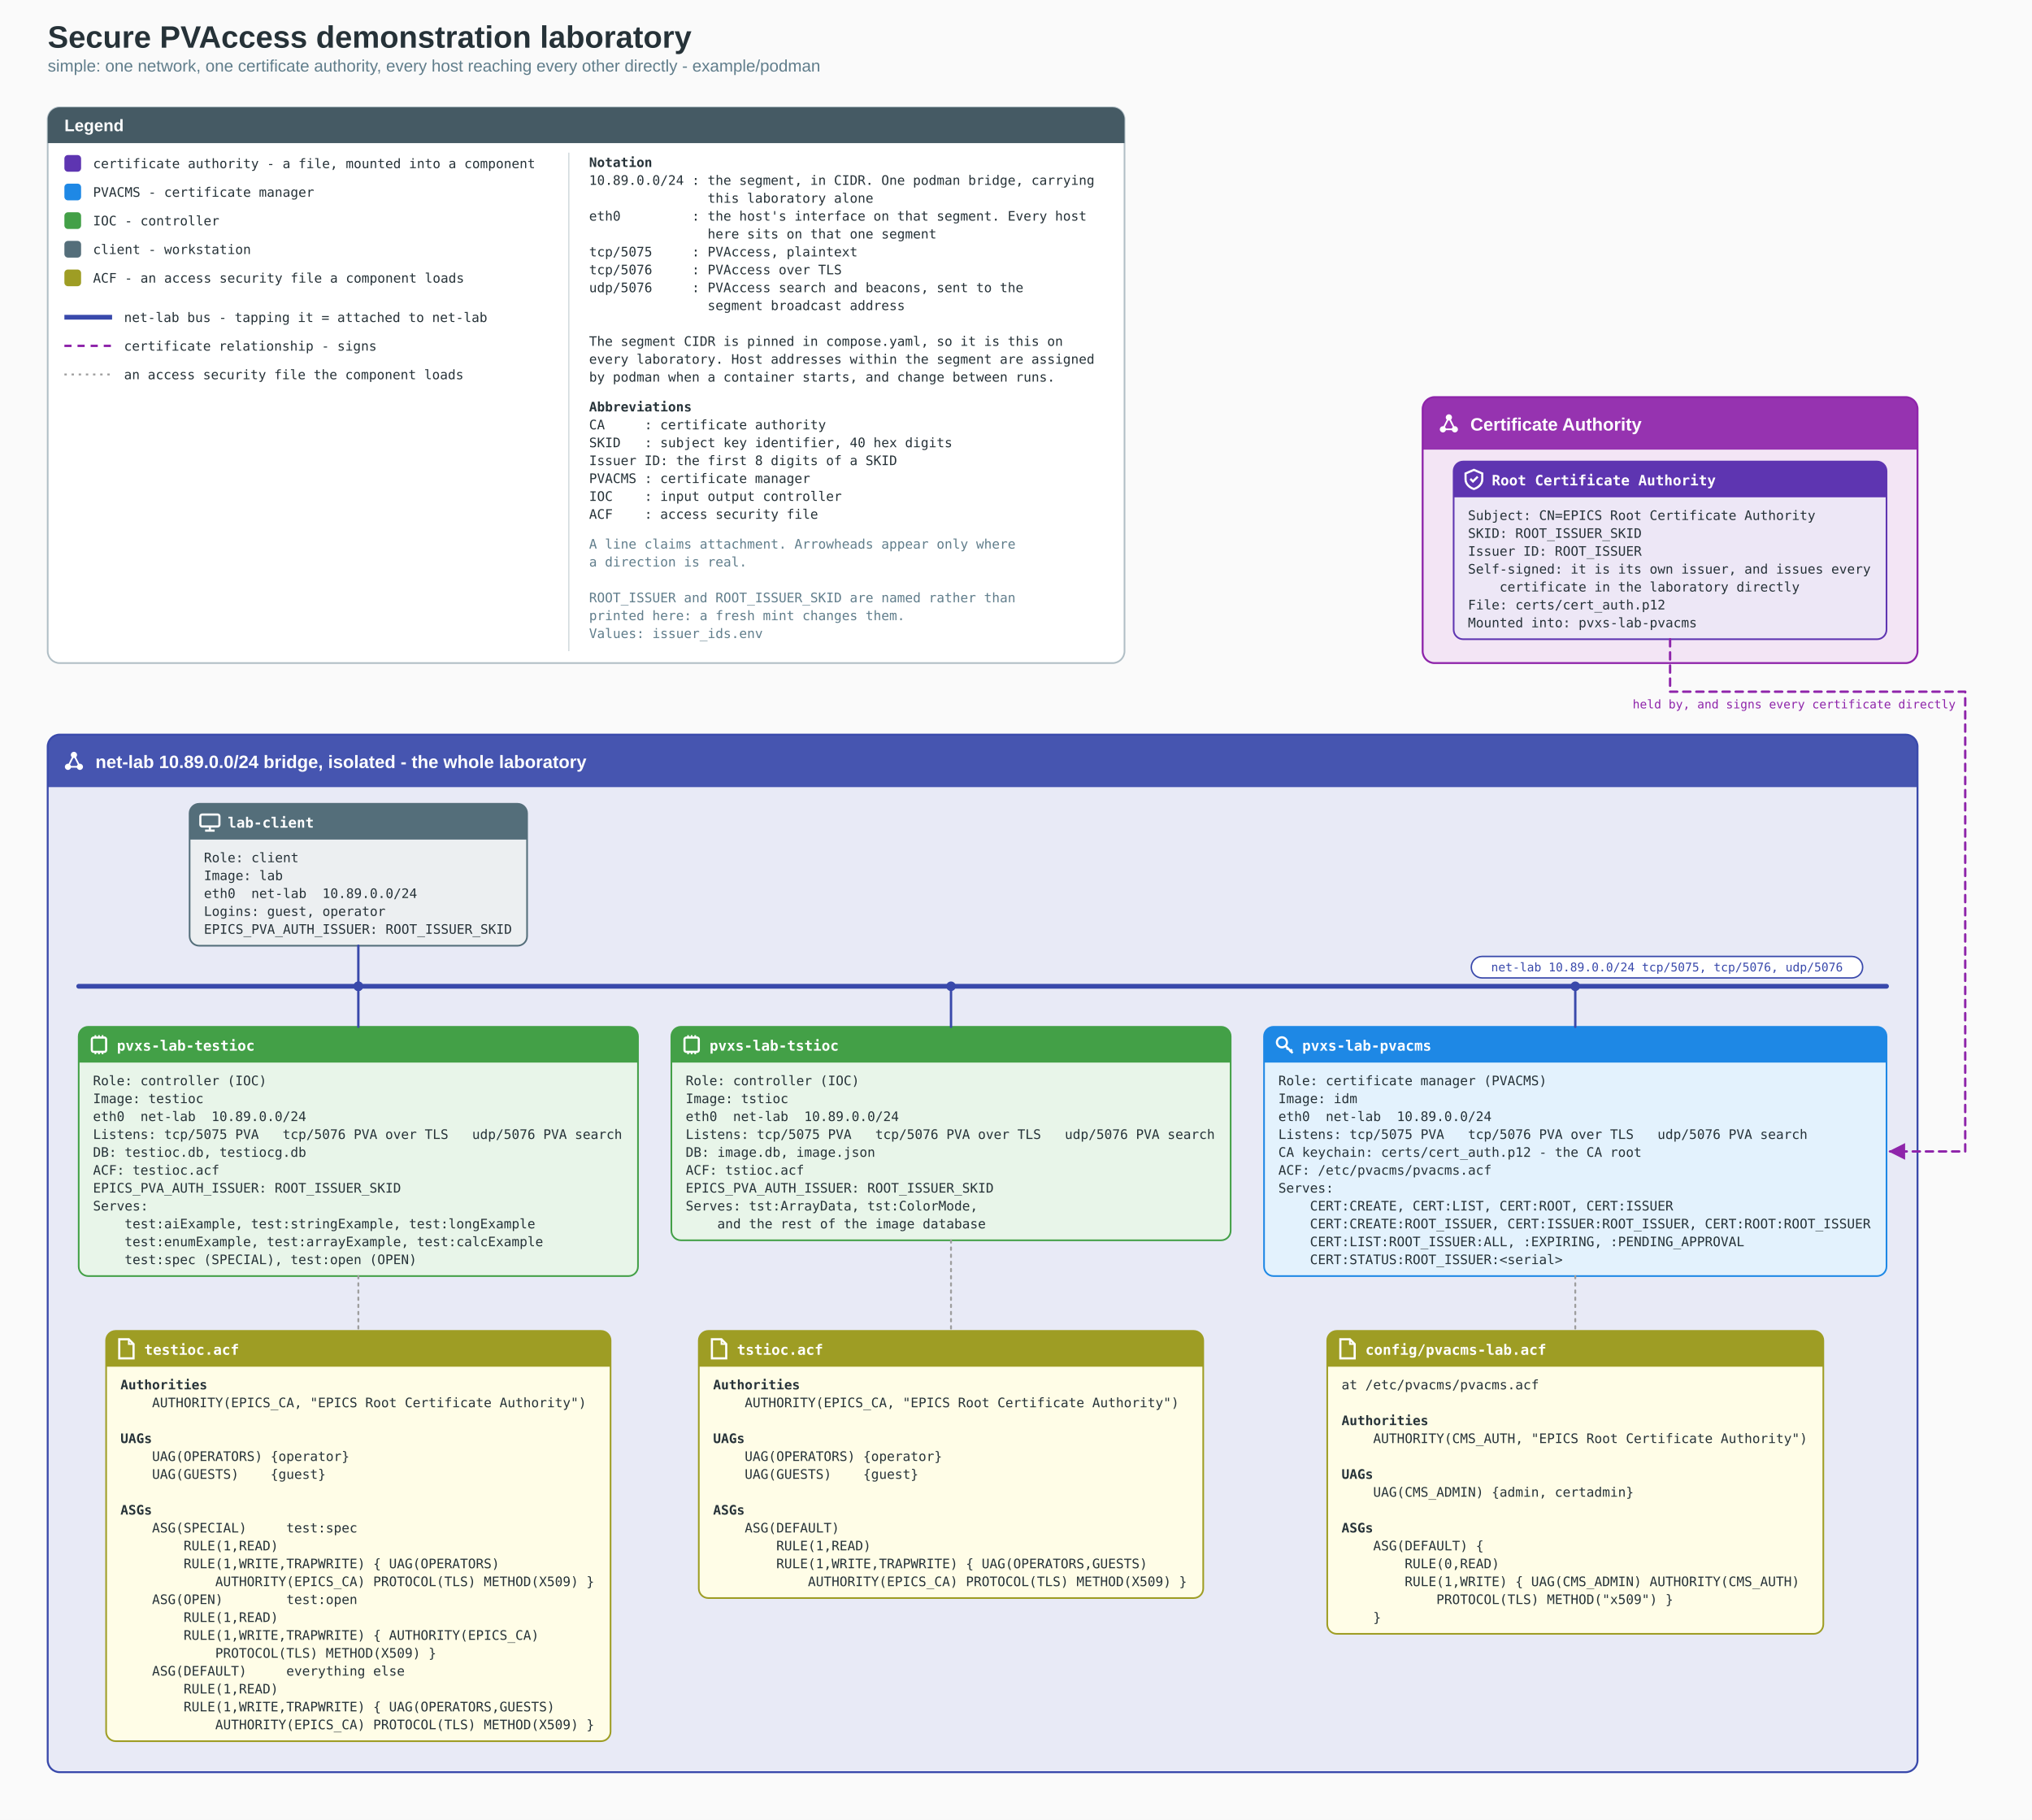
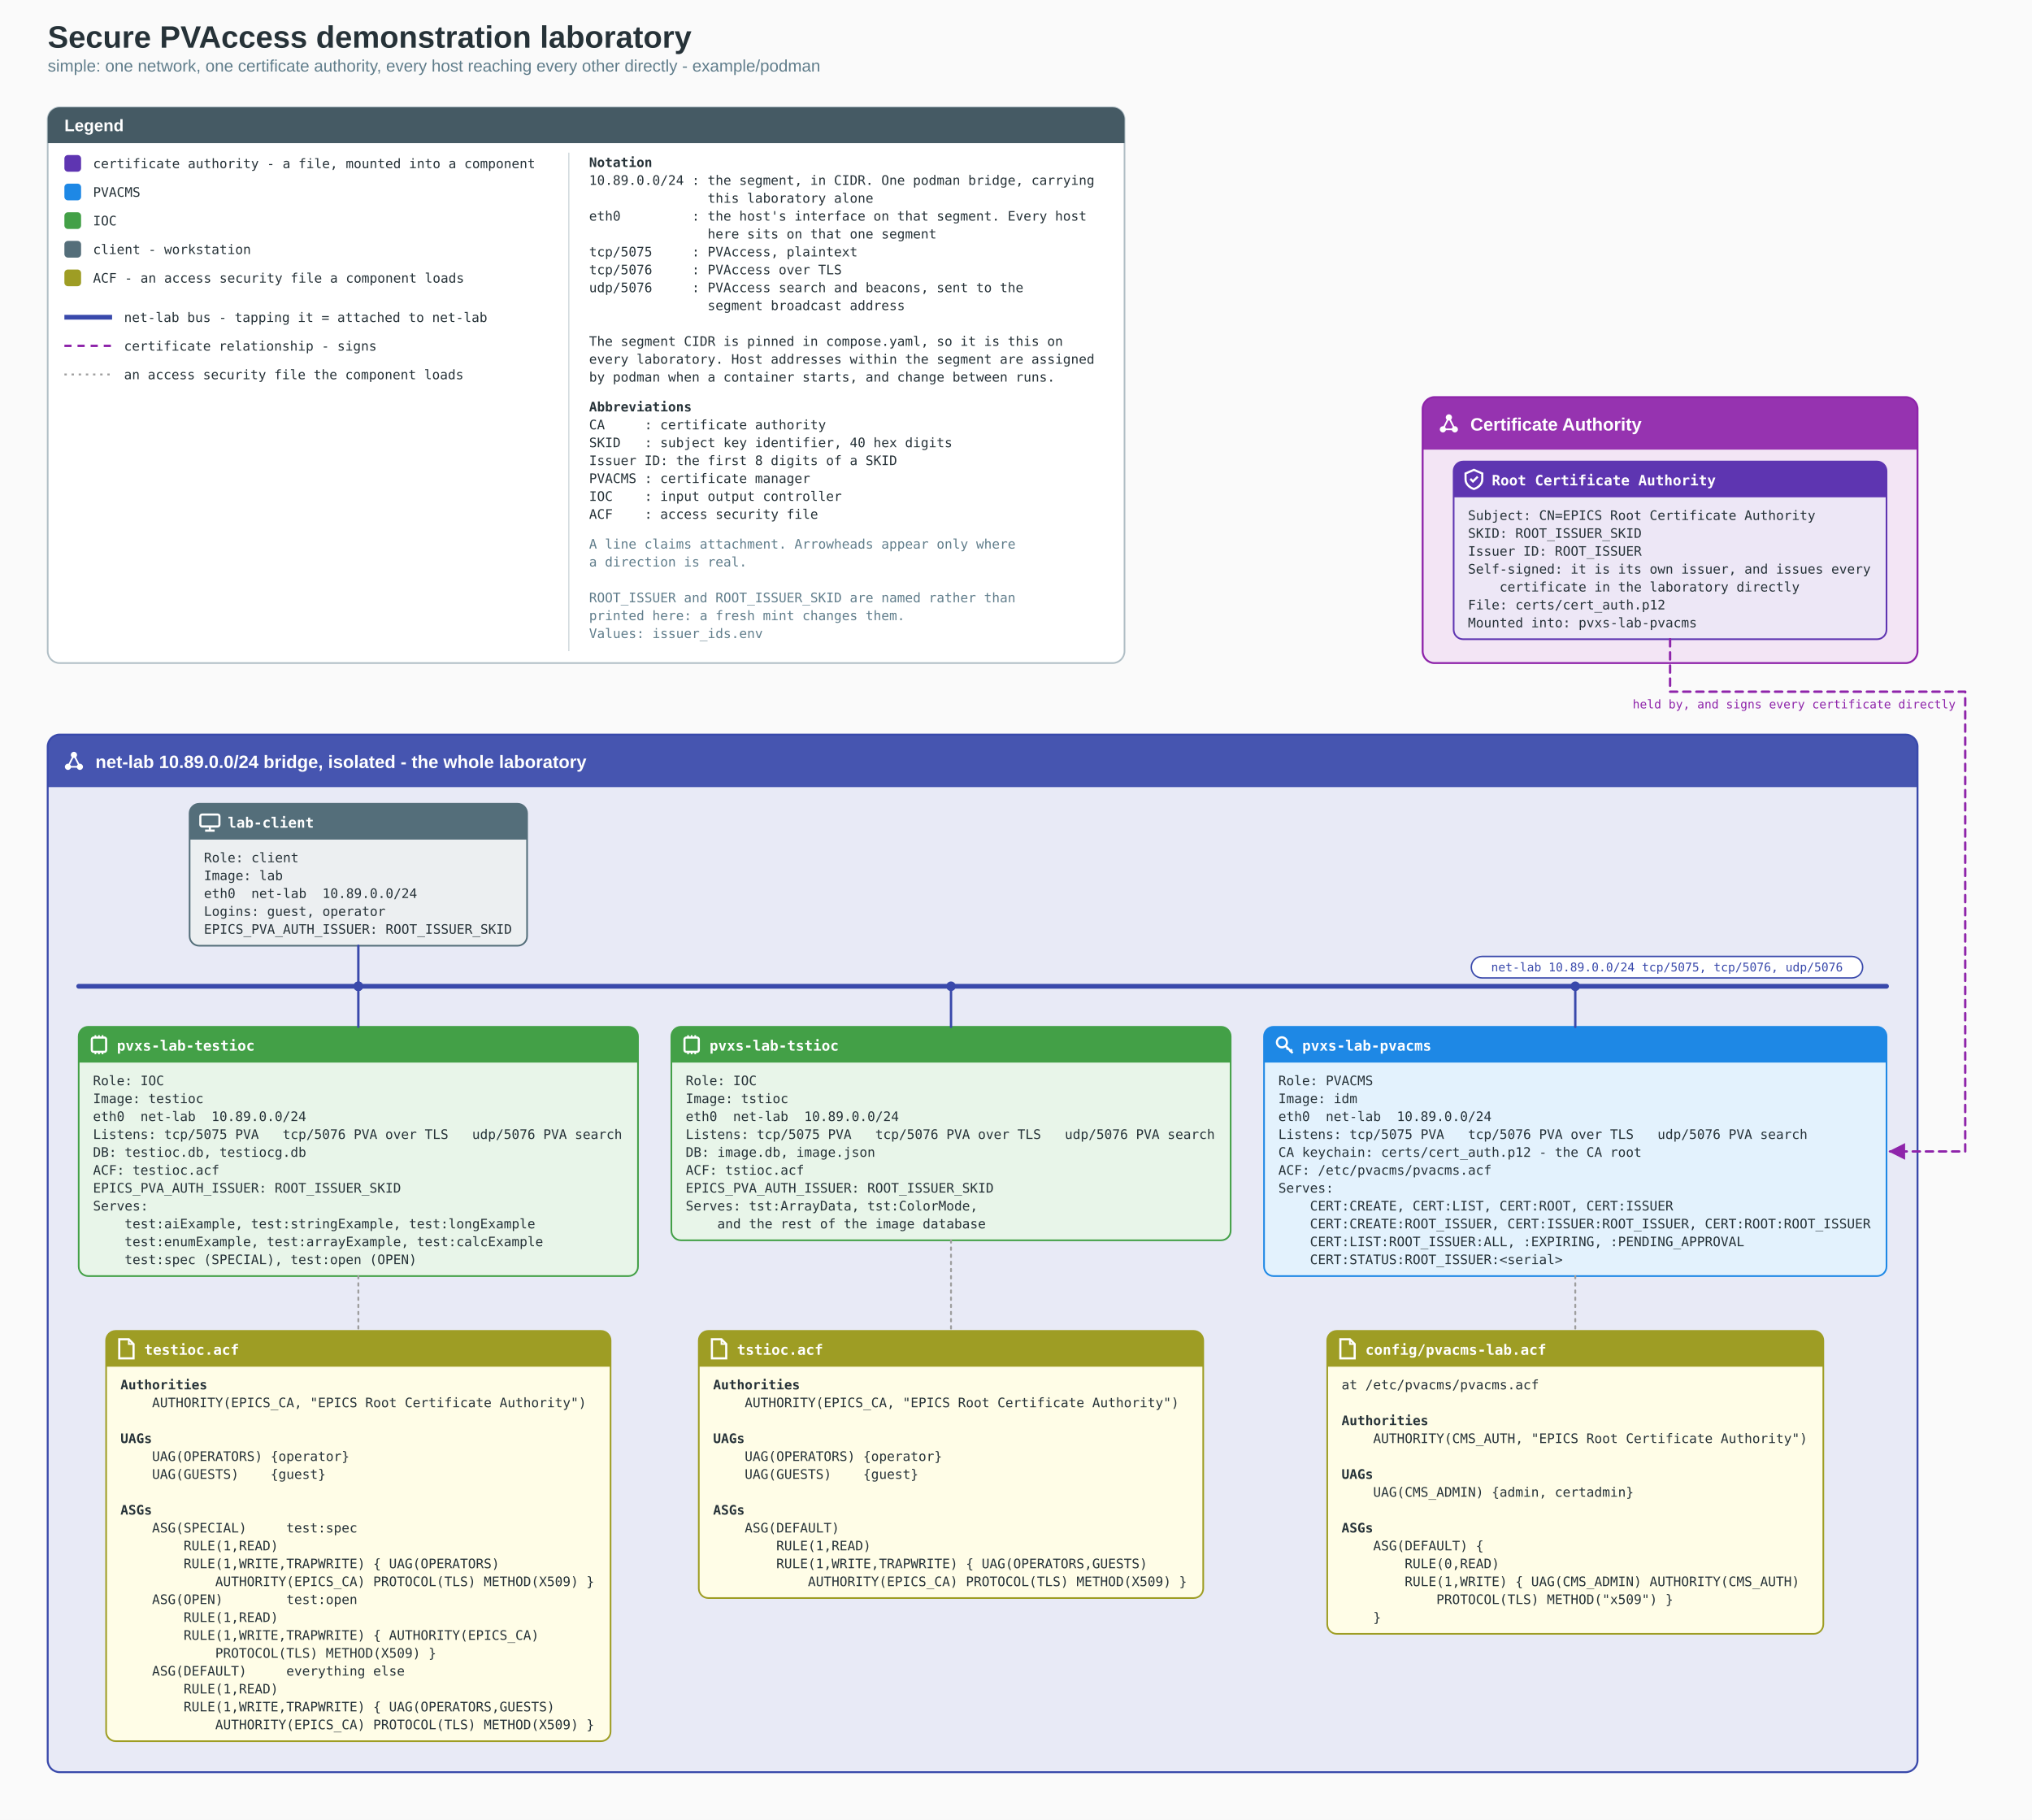
<svg xmlns="http://www.w3.org/2000/svg" viewBox="0 0 1704 1526" width="1704" height="1526" font-synthesis="none">
  <defs>
    <marker id="arr" viewBox="0 0 10 10" refX="9" refY="5" markerWidth="7" markerHeight="7" orient="auto-start-reverse">
      <path d="M 0 0 L 10 5 L 0 10 z" fill="#8E24AA" />
    </marker>
  </defs>
  <rect x="0" y="0" width="1704" height="1526" fill="#FAFAFA" />
  <text x="40" y="40" font-family="Helvetica Neue,Arial,sans-serif" font-size="26" font-weight="bold" fill="#263238">Secure PVAccess demonstration laboratory</text>
  <text x="40" y="60" font-family="Helvetica Neue,Arial,sans-serif" font-size="14" fill="#607D8B">simple: one network, one certificate authority, every host reaching every other directly - example/podman</text>
  <rect x="40" y="616" width="1568" height="870" rx="10" fill="#E8EAF6" stroke="#3949AB" stroke-width="1.6" />
  <path d="M 40 626 a10 10 0 0 1 10 -10 h1548 a10 10 0 0 1 10 10 v34 h-1568 z" fill="#3949AB" fill-opacity="0.92" />
  <circle cx="57" cy="643" r="2.6" fill="white" />
  <circle cx="67" cy="643" r="2.6" fill="white" />
  <circle cx="62" cy="633" r="2.6" fill="white" />
  <path d="M 62 633 L 57 643 M 62 633 L 67 643 M 57 643 H 67" stroke="white" stroke-width="1.4" />
  <text x="80" y="644" font-family="Helvetica Neue,Arial,sans-serif" font-size="15" font-weight="bold" fill="white">net-lab   10.89.0.0/24   bridge, isolated   -   the whole laboratory</text>
  <rect x="1193" y="333" width="415" height="223" rx="10" fill="#F3E5F5" stroke="#8E24AA" stroke-width="1.6" />
  <path d="M 1193 343 a10 10 0 0 1 10 -10 h395 a10 10 0 0 1 10 10 v34 h-415 z" fill="#8E24AA" fill-opacity="0.92" />
  <circle cx="1210" cy="360" r="2.6" fill="white" />
  <circle cx="1220" cy="360" r="2.6" fill="white" />
  <circle cx="1215" cy="350" r="2.6" fill="white" />
  <path d="M 1215 350 L 1210 360 M 1215 350 L 1220 360 M 1210 360 H 1220" stroke="white" stroke-width="1.4" />
  <text x="1233" y="361" font-family="Helvetica Neue,Arial,sans-serif" font-size="15" font-weight="bold" fill="white">Certificate Authority</text>
  <path d="M 66 827 L 1582 827" fill="none" stroke="#3949AB" stroke-width="4" stroke-linejoin="round" stroke-linecap="round" />
  <g>
    <rect x="1233.8" y="802" width="328.2" height="18" rx="9" fill="white" stroke="#3949AB" stroke-width="1.2" />
    <text x="1397.9" y="814.5" text-anchor="middle" font-family="Menlo,Consolas,monospace" font-size="10" fill="#3949AB">net-lab  10.89.0.0/24  tcp/5075, tcp/5076, udp/5076</text>
  </g>
  <g>
    <rect x="159.0" y="674" width="283" height="119" rx="8" fill="#ECEFF1" stroke="#546E7A" stroke-width="1.4" />
    <path d="M 159.0 682 a8 8 0 0 1 8 -8 h267 a8 8 0 0 1 8 8 v22 h-283 z" fill="#546E7A" />
    <rect x="168.0" y="683" width="16" height="10" rx="1.5" fill="none" stroke="white" stroke-width="1.8" />
    <line x1="176.0" y1="693" x2="176.0" y2="696" stroke="white" stroke-width="1.8" />
    <line x1="172.0" y1="696.5" x2="180.0" y2="696.5" stroke="white" stroke-width="1.8" />
    <text x="191.0" y="694" font-family="Menlo,Consolas,monospace" font-size="12" font-weight="bold" fill="white" xml:space="preserve">lab-client</text>
    <text x="171.0" y="723" font-family="Menlo,Consolas,monospace" font-size="11" fill="#263238" xml:space="preserve">Role: client</text>
    <text x="171.0" y="738" font-family="Menlo,Consolas,monospace" font-size="11" fill="#263238" xml:space="preserve">Image: lab</text>
    <text x="171.0" y="753" font-family="Menlo,Consolas,monospace" font-size="11" fill="#263238" xml:space="preserve">eth0  net-lab  10.89.0.0/24</text>
    <text x="171.0" y="768" font-family="Menlo,Consolas,monospace" font-size="11" fill="#263238" xml:space="preserve">Logins: guest, operator</text>
    <text x="171.0" y="783" font-family="Menlo,Consolas,monospace" font-size="11" fill="#263238" xml:space="preserve">EPICS_PVA_AUTH_ISSUER: ROOT_ISSUER_SKID</text>
  </g>
  <g>
    <rect x="66.0" y="861" width="469" height="209" rx="8" fill="#E8F5E9" stroke="#43A047" stroke-width="1.4" />
    <path d="M 66.0 869 a8 8 0 0 1 8 -8 h453 a8 8 0 0 1 8 8 v22 h-469 z" fill="#43A047" />
    <rect x="77.0" y="870" width="12" height="12" rx="1.5" fill="none" stroke="white" stroke-width="1.8" />
    <line x1="80.0" y1="868" x2="80.0" y2="870" stroke="white" stroke-width="1.4" />
    <line x1="80.0" y1="882" x2="80.0" y2="884" stroke="white" stroke-width="1.4" />
    <line x1="83.0" y1="868" x2="83.0" y2="870" stroke="white" stroke-width="1.4" />
    <line x1="83.0" y1="882" x2="83.0" y2="884" stroke="white" stroke-width="1.4" />
    <line x1="86.0" y1="868" x2="86.0" y2="870" stroke="white" stroke-width="1.4" />
    <line x1="86.0" y1="882" x2="86.0" y2="884" stroke="white" stroke-width="1.4" />
    <text x="98.0" y="881" font-family="Menlo,Consolas,monospace" font-size="12" font-weight="bold" fill="white" xml:space="preserve">pvxs-lab-testioc</text>
-     <text x="78.0" y="910" font-family="Menlo,Consolas,monospace" font-size="11" fill="#263238" xml:space="preserve">Role: controller (IOC)</text>
+     <text x="78.0" y="910" font-family="Menlo,Consolas,monospace" font-size="11" fill="#263238" xml:space="preserve">Role: IOC</text>
    <text x="78.0" y="925" font-family="Menlo,Consolas,monospace" font-size="11" fill="#263238" xml:space="preserve">Image: testioc</text>
    <text x="78.0" y="940" font-family="Menlo,Consolas,monospace" font-size="11" fill="#263238" xml:space="preserve">eth0  net-lab  10.89.0.0/24</text>
    <text x="78.0" y="955" font-family="Menlo,Consolas,monospace" font-size="11" fill="#263238" xml:space="preserve">Listens: tcp/5075 PVA   tcp/5076 PVA over TLS   udp/5076 PVA search</text>
    <text x="78.0" y="970" font-family="Menlo,Consolas,monospace" font-size="11" fill="#263238" xml:space="preserve">DB: testioc.db, testiocg.db</text>
    <text x="78.0" y="985" font-family="Menlo,Consolas,monospace" font-size="11" fill="#263238" xml:space="preserve">ACF: testioc.acf</text>
    <text x="78.0" y="1000" font-family="Menlo,Consolas,monospace" font-size="11" fill="#263238" xml:space="preserve">EPICS_PVA_AUTH_ISSUER: ROOT_ISSUER_SKID</text>
    <text x="78.0" y="1015" font-family="Menlo,Consolas,monospace" font-size="11" fill="#263238" xml:space="preserve">Serves:</text>
    <text x="78.0" y="1030" font-family="Menlo,Consolas,monospace" font-size="11" fill="#263238" xml:space="preserve">    test:aiExample, test:stringExample, test:longExample</text>
    <text x="78.0" y="1045" font-family="Menlo,Consolas,monospace" font-size="11" fill="#263238" xml:space="preserve">    test:enumExample, test:arrayExample, test:calcExample</text>
    <text x="78.0" y="1060" font-family="Menlo,Consolas,monospace" font-size="11" fill="#263238" xml:space="preserve">    test:spec (SPECIAL), test:open (OPEN)</text>
  </g>
  <g>
    <rect x="563.0" y="861" width="469" height="179" rx="8" fill="#E8F5E9" stroke="#43A047" stroke-width="1.4" />
    <path d="M 563.0 869 a8 8 0 0 1 8 -8 h453 a8 8 0 0 1 8 8 v22 h-469 z" fill="#43A047" />
    <rect x="574.0" y="870" width="12" height="12" rx="1.5" fill="none" stroke="white" stroke-width="1.8" />
    <line x1="577.0" y1="868" x2="577.0" y2="870" stroke="white" stroke-width="1.4" />
    <line x1="577.0" y1="882" x2="577.0" y2="884" stroke="white" stroke-width="1.4" />
    <line x1="580.0" y1="868" x2="580.0" y2="870" stroke="white" stroke-width="1.4" />
    <line x1="580.0" y1="882" x2="580.0" y2="884" stroke="white" stroke-width="1.4" />
    <line x1="583.0" y1="868" x2="583.0" y2="870" stroke="white" stroke-width="1.4" />
    <line x1="583.0" y1="882" x2="583.0" y2="884" stroke="white" stroke-width="1.4" />
    <text x="595.0" y="881" font-family="Menlo,Consolas,monospace" font-size="12" font-weight="bold" fill="white" xml:space="preserve">pvxs-lab-tstioc</text>
-     <text x="575.0" y="910" font-family="Menlo,Consolas,monospace" font-size="11" fill="#263238" xml:space="preserve">Role: controller (IOC)</text>
+     <text x="575.0" y="910" font-family="Menlo,Consolas,monospace" font-size="11" fill="#263238" xml:space="preserve">Role: IOC</text>
    <text x="575.0" y="925" font-family="Menlo,Consolas,monospace" font-size="11" fill="#263238" xml:space="preserve">Image: tstioc</text>
    <text x="575.0" y="940" font-family="Menlo,Consolas,monospace" font-size="11" fill="#263238" xml:space="preserve">eth0  net-lab  10.89.0.0/24</text>
    <text x="575.0" y="955" font-family="Menlo,Consolas,monospace" font-size="11" fill="#263238" xml:space="preserve">Listens: tcp/5075 PVA   tcp/5076 PVA over TLS   udp/5076 PVA search</text>
    <text x="575.0" y="970" font-family="Menlo,Consolas,monospace" font-size="11" fill="#263238" xml:space="preserve">DB: image.db, image.json</text>
    <text x="575.0" y="985" font-family="Menlo,Consolas,monospace" font-size="11" fill="#263238" xml:space="preserve">ACF: tstioc.acf</text>
    <text x="575.0" y="1000" font-family="Menlo,Consolas,monospace" font-size="11" fill="#263238" xml:space="preserve">EPICS_PVA_AUTH_ISSUER: ROOT_ISSUER_SKID</text>
    <text x="575.0" y="1015" font-family="Menlo,Consolas,monospace" font-size="11" fill="#263238" xml:space="preserve">Serves: tst:ArrayData, tst:ColorMode,</text>
    <text x="575.0" y="1030" font-family="Menlo,Consolas,monospace" font-size="11" fill="#263238" xml:space="preserve">    and the rest of the image database</text>
  </g>
  <g>
    <rect x="1060.0" y="861" width="522" height="209" rx="8" fill="#E3F2FD" stroke="#1E88E5" stroke-width="1.4" />
    <path d="M 1060.0 869 a8 8 0 0 1 8 -8 h506 a8 8 0 0 1 8 8 v22 h-522 z" fill="#1E88E5" />
    <circle cx="1075.0" cy="874" r="4.2" fill="none" stroke="white" stroke-width="1.8" />
    <path d="M 1078.0 877 l6 6 m-2.5 -1 l2 -2 m-4.5 0 l1.6 -1.6" stroke="white" stroke-width="1.8" fill="none" />
    <text x="1092.0" y="881" font-family="Menlo,Consolas,monospace" font-size="12" font-weight="bold" fill="white" xml:space="preserve">pvxs-lab-pvacms</text>
-     <text x="1072.0" y="910" font-family="Menlo,Consolas,monospace" font-size="11" fill="#263238" xml:space="preserve">Role: certificate manager (PVACMS)</text>
+     <text x="1072.0" y="910" font-family="Menlo,Consolas,monospace" font-size="11" fill="#263238" xml:space="preserve">Role: PVACMS</text>
    <text x="1072.0" y="925" font-family="Menlo,Consolas,monospace" font-size="11" fill="#263238" xml:space="preserve">Image: idm</text>
    <text x="1072.0" y="940" font-family="Menlo,Consolas,monospace" font-size="11" fill="#263238" xml:space="preserve">eth0  net-lab  10.89.0.0/24</text>
    <text x="1072.0" y="955" font-family="Menlo,Consolas,monospace" font-size="11" fill="#263238" xml:space="preserve">Listens: tcp/5075 PVA   tcp/5076 PVA over TLS   udp/5076 PVA search</text>
    <text x="1072.0" y="970" font-family="Menlo,Consolas,monospace" font-size="11" fill="#263238" xml:space="preserve">CA keychain: certs/cert_auth.p12 - the CA root</text>
    <text x="1072.0" y="985" font-family="Menlo,Consolas,monospace" font-size="11" fill="#263238" xml:space="preserve">ACF: /etc/pvacms/pvacms.acf</text>
    <text x="1072.0" y="1000" font-family="Menlo,Consolas,monospace" font-size="11" fill="#263238" xml:space="preserve">Serves:</text>
    <text x="1072.0" y="1015" font-family="Menlo,Consolas,monospace" font-size="11" fill="#263238" xml:space="preserve">    CERT:CREATE, CERT:LIST, CERT:ROOT, CERT:ISSUER</text>
    <text x="1072.0" y="1030" font-family="Menlo,Consolas,monospace" font-size="11" fill="#263238" xml:space="preserve">    CERT:CREATE:ROOT_ISSUER, CERT:ISSUER:ROOT_ISSUER, CERT:ROOT:ROOT_ISSUER</text>
    <text x="1072.0" y="1045" font-family="Menlo,Consolas,monospace" font-size="11" fill="#263238" xml:space="preserve">    CERT:LIST:ROOT_ISSUER:ALL, :EXPIRING, :PENDING_APPROVAL</text>
    <text x="1072.0" y="1060" font-family="Menlo,Consolas,monospace" font-size="11" fill="#263238" xml:space="preserve">    CERT:STATUS:ROOT_ISSUER:&lt;serial&gt;</text>
  </g>
  <g>
    <rect x="89.0" y="1116" width="423" height="344" rx="8" fill="#FFFDE7" stroke="#9E9D24" stroke-width="1.4" />
    <path d="M 89.0 1124 a8 8 0 0 1 8 -8 h407 a8 8 0 0 1 8 8 v22 h-423 z" fill="#9E9D24" />
    <path d="M 100.0 1123 h8 l4 4 v12 h-12 z" fill="none" stroke="white" stroke-width="1.8" />
    <path d="M 108.0 1123 v4 h4" fill="none" stroke="white" stroke-width="1.4" />
    <text x="121.0" y="1136" font-family="Menlo,Consolas,monospace" font-size="12" font-weight="bold" fill="white" xml:space="preserve">testioc.acf</text>
    <text x="101.0" y="1165" font-family="Menlo,Consolas,monospace" font-size="11" font-weight="bold" fill="#263238" xml:space="preserve">Authorities</text>
    <text x="101.0" y="1180" font-family="Menlo,Consolas,monospace" font-size="11" fill="#263238" xml:space="preserve">    AUTHORITY(EPICS_CA, "EPICS Root Certificate Authority")</text>
    <text x="101.0" y="1195" font-family="Menlo,Consolas,monospace" font-size="11" fill="#263238" xml:space="preserve" />
    <text x="101.0" y="1210" font-family="Menlo,Consolas,monospace" font-size="11" font-weight="bold" fill="#263238" xml:space="preserve">UAGs</text>
    <text x="101.0" y="1225" font-family="Menlo,Consolas,monospace" font-size="11" fill="#263238" xml:space="preserve">    UAG(OPERATORS) {operator}</text>
    <text x="101.0" y="1240" font-family="Menlo,Consolas,monospace" font-size="11" fill="#263238" xml:space="preserve">    UAG(GUESTS)    {guest}</text>
    <text x="101.0" y="1255" font-family="Menlo,Consolas,monospace" font-size="11" fill="#263238" xml:space="preserve" />
    <text x="101.0" y="1270" font-family="Menlo,Consolas,monospace" font-size="11" font-weight="bold" fill="#263238" xml:space="preserve">ASGs</text>
    <text x="101.0" y="1285" font-family="Menlo,Consolas,monospace" font-size="11" fill="#263238" xml:space="preserve">    ASG(SPECIAL)     test:spec</text>
    <text x="101.0" y="1300" font-family="Menlo,Consolas,monospace" font-size="11" fill="#263238" xml:space="preserve">        RULE(1,READ)</text>
    <text x="101.0" y="1315" font-family="Menlo,Consolas,monospace" font-size="11" fill="#263238" xml:space="preserve">        RULE(1,WRITE,TRAPWRITE) { UAG(OPERATORS)</text>
    <text x="101.0" y="1330" font-family="Menlo,Consolas,monospace" font-size="11" fill="#263238" xml:space="preserve">            AUTHORITY(EPICS_CA) PROTOCOL(TLS) METHOD(X509) }</text>
    <text x="101.0" y="1345" font-family="Menlo,Consolas,monospace" font-size="11" fill="#263238" xml:space="preserve">    ASG(OPEN)        test:open</text>
    <text x="101.0" y="1360" font-family="Menlo,Consolas,monospace" font-size="11" fill="#263238" xml:space="preserve">        RULE(1,READ)</text>
    <text x="101.0" y="1375" font-family="Menlo,Consolas,monospace" font-size="11" fill="#263238" xml:space="preserve">        RULE(1,WRITE,TRAPWRITE) { AUTHORITY(EPICS_CA)</text>
    <text x="101.0" y="1390" font-family="Menlo,Consolas,monospace" font-size="11" fill="#263238" xml:space="preserve">            PROTOCOL(TLS) METHOD(X509) }</text>
    <text x="101.0" y="1405" font-family="Menlo,Consolas,monospace" font-size="11" fill="#263238" xml:space="preserve">    ASG(DEFAULT)     everything else</text>
    <text x="101.0" y="1420" font-family="Menlo,Consolas,monospace" font-size="11" fill="#263238" xml:space="preserve">        RULE(1,READ)</text>
    <text x="101.0" y="1435" font-family="Menlo,Consolas,monospace" font-size="11" fill="#263238" xml:space="preserve">        RULE(1,WRITE,TRAPWRITE) { UAG(OPERATORS,GUESTS)</text>
    <text x="101.0" y="1450" font-family="Menlo,Consolas,monospace" font-size="11" fill="#263238" xml:space="preserve">            AUTHORITY(EPICS_CA) PROTOCOL(TLS) METHOD(X509) }</text>
  </g>
  <g>
    <rect x="586.0" y="1116" width="423" height="224" rx="8" fill="#FFFDE7" stroke="#9E9D24" stroke-width="1.4" />
    <path d="M 586.0 1124 a8 8 0 0 1 8 -8 h407 a8 8 0 0 1 8 8 v22 h-423 z" fill="#9E9D24" />
    <path d="M 597.0 1123 h8 l4 4 v12 h-12 z" fill="none" stroke="white" stroke-width="1.8" />
    <path d="M 605.0 1123 v4 h4" fill="none" stroke="white" stroke-width="1.4" />
    <text x="618.0" y="1136" font-family="Menlo,Consolas,monospace" font-size="12" font-weight="bold" fill="white" xml:space="preserve">tstioc.acf</text>
    <text x="598.0" y="1165" font-family="Menlo,Consolas,monospace" font-size="11" font-weight="bold" fill="#263238" xml:space="preserve">Authorities</text>
    <text x="598.0" y="1180" font-family="Menlo,Consolas,monospace" font-size="11" fill="#263238" xml:space="preserve">    AUTHORITY(EPICS_CA, "EPICS Root Certificate Authority")</text>
    <text x="598.0" y="1195" font-family="Menlo,Consolas,monospace" font-size="11" fill="#263238" xml:space="preserve" />
    <text x="598.0" y="1210" font-family="Menlo,Consolas,monospace" font-size="11" font-weight="bold" fill="#263238" xml:space="preserve">UAGs</text>
    <text x="598.0" y="1225" font-family="Menlo,Consolas,monospace" font-size="11" fill="#263238" xml:space="preserve">    UAG(OPERATORS) {operator}</text>
    <text x="598.0" y="1240" font-family="Menlo,Consolas,monospace" font-size="11" fill="#263238" xml:space="preserve">    UAG(GUESTS)    {guest}</text>
    <text x="598.0" y="1255" font-family="Menlo,Consolas,monospace" font-size="11" fill="#263238" xml:space="preserve" />
    <text x="598.0" y="1270" font-family="Menlo,Consolas,monospace" font-size="11" font-weight="bold" fill="#263238" xml:space="preserve">ASGs</text>
    <text x="598.0" y="1285" font-family="Menlo,Consolas,monospace" font-size="11" fill="#263238" xml:space="preserve">    ASG(DEFAULT)</text>
    <text x="598.0" y="1300" font-family="Menlo,Consolas,monospace" font-size="11" fill="#263238" xml:space="preserve">        RULE(1,READ)</text>
    <text x="598.0" y="1315" font-family="Menlo,Consolas,monospace" font-size="11" fill="#263238" xml:space="preserve">        RULE(1,WRITE,TRAPWRITE) { UAG(OPERATORS,GUESTS)</text>
    <text x="598.0" y="1330" font-family="Menlo,Consolas,monospace" font-size="11" fill="#263238" xml:space="preserve">            AUTHORITY(EPICS_CA) PROTOCOL(TLS) METHOD(X509) }</text>
  </g>
  <g>
    <rect x="1113.0" y="1116" width="416" height="254" rx="8" fill="#FFFDE7" stroke="#9E9D24" stroke-width="1.4" />
    <path d="M 1113.0 1124 a8 8 0 0 1 8 -8 h400 a8 8 0 0 1 8 8 v22 h-416 z" fill="#9E9D24" />
    <path d="M 1124.0 1123 h8 l4 4 v12 h-12 z" fill="none" stroke="white" stroke-width="1.8" />
    <path d="M 1132.0 1123 v4 h4" fill="none" stroke="white" stroke-width="1.4" />
    <text x="1145.0" y="1136" font-family="Menlo,Consolas,monospace" font-size="12" font-weight="bold" fill="white" xml:space="preserve">config/pvacms-lab.acf</text>
    <text x="1125.0" y="1165" font-family="Menlo,Consolas,monospace" font-size="11" fill="#263238" xml:space="preserve">at /etc/pvacms/pvacms.acf</text>
    <text x="1125.0" y="1180" font-family="Menlo,Consolas,monospace" font-size="11" fill="#263238" xml:space="preserve" />
    <text x="1125.0" y="1195" font-family="Menlo,Consolas,monospace" font-size="11" font-weight="bold" fill="#263238" xml:space="preserve">Authorities</text>
    <text x="1125.0" y="1210" font-family="Menlo,Consolas,monospace" font-size="11" fill="#263238" xml:space="preserve">    AUTHORITY(CMS_AUTH, "EPICS Root Certificate Authority")</text>
    <text x="1125.0" y="1225" font-family="Menlo,Consolas,monospace" font-size="11" fill="#263238" xml:space="preserve" />
    <text x="1125.0" y="1240" font-family="Menlo,Consolas,monospace" font-size="11" font-weight="bold" fill="#263238" xml:space="preserve">UAGs</text>
    <text x="1125.0" y="1255" font-family="Menlo,Consolas,monospace" font-size="11" fill="#263238" xml:space="preserve">    UAG(CMS_ADMIN) {admin, certadmin}</text>
    <text x="1125.0" y="1270" font-family="Menlo,Consolas,monospace" font-size="11" fill="#263238" xml:space="preserve" />
    <text x="1125.0" y="1285" font-family="Menlo,Consolas,monospace" font-size="11" font-weight="bold" fill="#263238" xml:space="preserve">ASGs</text>
    <text x="1125.0" y="1300" font-family="Menlo,Consolas,monospace" font-size="11" fill="#263238" xml:space="preserve">    ASG(DEFAULT) {</text>
    <text x="1125.0" y="1315" font-family="Menlo,Consolas,monospace" font-size="11" fill="#263238" xml:space="preserve">        RULE(0,READ)</text>
    <text x="1125.0" y="1330" font-family="Menlo,Consolas,monospace" font-size="11" fill="#263238" xml:space="preserve">        RULE(1,WRITE) { UAG(CMS_ADMIN) AUTHORITY(CMS_AUTH)</text>
    <text x="1125.0" y="1345" font-family="Menlo,Consolas,monospace" font-size="11" fill="#263238" xml:space="preserve">            PROTOCOL(TLS) METHOD("x509") }</text>
    <text x="1125.0" y="1360" font-family="Menlo,Consolas,monospace" font-size="11" fill="#263238" xml:space="preserve">    }</text>
  </g>
  <g>
    <rect x="1219" y="387" width="363" height="149" rx="8" fill="#EDE7F6" stroke="#5E35B1" stroke-width="1.4" />
    <path d="M 1219 395 a8 8 0 0 1 8 -8 h347 a8 8 0 0 1 8 8 v22 h-363 z" fill="#5E35B1" />
    <path d="M 1236 394 l7 3 v5 c0 4 -3.5 7 -7 8 c-3.5 -1 -7 -4 -7 -8 v-5 z" fill="none" stroke="white" stroke-width="1.8" />
    <path d="M 1233 401.5 l2.2 2.2 l4 -4" stroke="white" stroke-width="1.8" fill="none" />
    <text x="1251" y="407" font-family="Menlo,Consolas,monospace" font-size="12" font-weight="bold" fill="white" xml:space="preserve">Root Certificate Authority</text>
    <text x="1231" y="436" font-family="Menlo,Consolas,monospace" font-size="11" fill="#263238" xml:space="preserve">Subject: CN=EPICS Root Certificate Authority</text>
    <text x="1231" y="451" font-family="Menlo,Consolas,monospace" font-size="11" fill="#263238" xml:space="preserve">SKID: ROOT_ISSUER_SKID</text>
    <text x="1231" y="466" font-family="Menlo,Consolas,monospace" font-size="11" fill="#263238" xml:space="preserve">Issuer ID: ROOT_ISSUER</text>
    <text x="1231" y="481" font-family="Menlo,Consolas,monospace" font-size="11" fill="#263238" xml:space="preserve">Self-signed: it is its own issuer, and issues every</text>
    <text x="1231" y="496" font-family="Menlo,Consolas,monospace" font-size="11" fill="#263238" xml:space="preserve">    certificate in the laboratory directly</text>
    <text x="1231" y="511" font-family="Menlo,Consolas,monospace" font-size="11" fill="#263238" xml:space="preserve">File: certs/cert_auth.p12</text>
    <text x="1231" y="526" font-family="Menlo,Consolas,monospace" font-size="11" fill="#263238" xml:space="preserve">Mounted into: pvxs-lab-pvacms</text>
  </g>
  <path d="M 300.5 793 L 300.5 827" fill="none" stroke="#3949AB" stroke-width="2" stroke-linejoin="round" stroke-linecap="round" />
  <circle cx="300.5" cy="827" r="4" fill="#3949AB" />
  <path d="M 300.5 827 L 300.5 861" fill="none" stroke="#3949AB" stroke-width="2" stroke-linejoin="round" stroke-linecap="round" />
  <circle cx="300.5" cy="827" r="4" fill="#3949AB" />
  <path d="M 797.5 827 L 797.5 861" fill="none" stroke="#3949AB" stroke-width="2" stroke-linejoin="round" stroke-linecap="round" />
  <circle cx="797.5" cy="827" r="4" fill="#3949AB" />
  <path d="M 1321.0 827 L 1321.0 861" fill="none" stroke="#3949AB" stroke-width="2" stroke-linejoin="round" stroke-linecap="round" />
  <circle cx="1321.0" cy="827" r="4" fill="#3949AB" />
  <path d="M 1400.5 536 L 1400.5 580 L 1648 580 L 1648 965.5 L 1585.0 965.5" fill="none" stroke="#8E24AA" stroke-width="2" stroke-dasharray="6 5" marker-end="url(#arr)" stroke-linejoin="round" stroke-linecap="round" />
  <text x="1640" y="594" text-anchor="end" font-family="Menlo,Consolas,monospace" font-size="10" fill="#8E24AA">held by, and signs every certificate directly</text>
  <path d="M 300.5 1070 L 300.5 1116" fill="none" stroke="#9E9E9E" stroke-width="1.6" stroke-dasharray="2 4" stroke-linejoin="round" stroke-linecap="round" />
  <path d="M 797.5 1040 L 797.5 1116" fill="none" stroke="#9E9E9E" stroke-width="1.6" stroke-dasharray="2 4" stroke-linejoin="round" stroke-linecap="round" />
  <path d="M 1321.0 1070 L 1321.0 1116" fill="none" stroke="#9E9E9E" stroke-width="1.6" stroke-dasharray="2 4" stroke-linejoin="round" stroke-linecap="round" />
  <rect x="40" y="90" width="903" height="466" rx="10" fill="white" stroke="#B0BEC5" stroke-width="1.4" />
  <path d="M 40 100 a10 10 0 0 1 10 -10 h883 a10 10 0 0 1 10 10 v20 h-903 z" fill="#455A64" />
  <text x="54" y="110" font-family="Helvetica Neue,Arial,sans-serif" font-size="14" font-weight="bold" fill="white">Legend</text>
  <line x1="477.0" y1="128" x2="477.0" y2="546" stroke="#CFD8DC" stroke-width="1" />
  <rect x="54" y="130" width="14" height="14" rx="3" fill="#5E35B1" />
  <text x="78" y="141" font-family="Menlo,Consolas,monospace" font-size="11" fill="#263238" xml:space="preserve">certificate authority - a file, mounted into a component</text>
  <rect x="54" y="154" width="14" height="14" rx="3" fill="#1E88E5" />
-   <text x="78" y="165" font-family="Menlo,Consolas,monospace" font-size="11" fill="#263238" xml:space="preserve">PVACMS - certificate manager</text>
+   <text x="78" y="165" font-family="Menlo,Consolas,monospace" font-size="11" fill="#263238" xml:space="preserve">PVACMS</text>
  <rect x="54" y="178" width="14" height="14" rx="3" fill="#43A047" />
-   <text x="78" y="189" font-family="Menlo,Consolas,monospace" font-size="11" fill="#263238" xml:space="preserve">IOC - controller</text>
+   <text x="78" y="189" font-family="Menlo,Consolas,monospace" font-size="11" fill="#263238" xml:space="preserve">IOC</text>
  <rect x="54" y="202" width="14" height="14" rx="3" fill="#546E7A" />
  <text x="78" y="213" font-family="Menlo,Consolas,monospace" font-size="11" fill="#263238" xml:space="preserve">client - workstation</text>
  <rect x="54" y="226" width="14" height="14" rx="3" fill="#9E9D24" />
  <text x="78" y="237" font-family="Menlo,Consolas,monospace" font-size="11" fill="#263238" xml:space="preserve">ACF - an access security file a component loads</text>
  <line x1="54" y1="266" x2="94" y2="266" stroke="#3949AB" stroke-width="4" />
  <text x="104" y="270" font-family="Menlo,Consolas,monospace" font-size="11" fill="#263238" xml:space="preserve">net-lab bus - tapping it = attached to net-lab</text>
  <line x1="54" y1="290" x2="94" y2="290" stroke="#8E24AA" stroke-width="2" stroke-dasharray="6 5" />
  <text x="104" y="294" font-family="Menlo,Consolas,monospace" font-size="11" fill="#263238" xml:space="preserve">certificate relationship - signs</text>
  <line x1="54" y1="314" x2="94" y2="314" stroke="#9E9E9E" stroke-width="1.6" stroke-dasharray="2 4" />
  <text x="104" y="318" font-family="Menlo,Consolas,monospace" font-size="11" fill="#263238" xml:space="preserve">an access security file the component loads</text>
  <text x="494" y="140" font-family="Menlo,Consolas,monospace" font-size="11" font-weight="bold" fill="#263238" xml:space="preserve">Notation</text>
  <text x="494" y="155" font-family="Menlo,Consolas,monospace" font-size="11" fill="#263238" xml:space="preserve">10.89.0.0/24 : the segment, in CIDR. One podman bridge, carrying</text>
  <text x="494" y="170" font-family="Menlo,Consolas,monospace" font-size="11" fill="#263238" xml:space="preserve">               this laboratory alone</text>
  <text x="494" y="185" font-family="Menlo,Consolas,monospace" font-size="11" fill="#263238" xml:space="preserve">eth0         : the host's interface on that segment. Every host</text>
  <text x="494" y="200" font-family="Menlo,Consolas,monospace" font-size="11" fill="#263238" xml:space="preserve">               here sits on that one segment</text>
  <text x="494" y="215" font-family="Menlo,Consolas,monospace" font-size="11" fill="#263238" xml:space="preserve">tcp/5075     : PVAccess, plaintext</text>
  <text x="494" y="230" font-family="Menlo,Consolas,monospace" font-size="11" fill="#263238" xml:space="preserve">tcp/5076     : PVAccess over TLS</text>
  <text x="494" y="245" font-family="Menlo,Consolas,monospace" font-size="11" fill="#263238" xml:space="preserve">udp/5076     : PVAccess search and beacons, sent to the</text>
  <text x="494" y="260" font-family="Menlo,Consolas,monospace" font-size="11" fill="#263238" xml:space="preserve">               segment broadcast address</text>
  <text x="494" y="275" font-family="Menlo,Consolas,monospace" font-size="11" fill="#263238" xml:space="preserve" />
  <text x="494" y="290" font-family="Menlo,Consolas,monospace" font-size="11" fill="#263238" xml:space="preserve">The segment CIDR is pinned in compose.yaml, so it is this on</text>
  <text x="494" y="305" font-family="Menlo,Consolas,monospace" font-size="11" fill="#263238" xml:space="preserve">every laboratory. Host addresses within the segment are assigned</text>
  <text x="494" y="320" font-family="Menlo,Consolas,monospace" font-size="11" fill="#263238" xml:space="preserve">by podman when a container starts, and change between runs.</text>
  <text x="494" y="345" font-family="Menlo,Consolas,monospace" font-size="11" font-weight="bold" fill="#263238" xml:space="preserve">Abbreviations</text>
  <text x="494" y="360" font-family="Menlo,Consolas,monospace" font-size="11" fill="#263238" xml:space="preserve">CA     : certificate authority</text>
  <text x="494" y="375" font-family="Menlo,Consolas,monospace" font-size="11" fill="#263238" xml:space="preserve">SKID   : subject key identifier, 40 hex digits</text>
  <text x="494" y="390" font-family="Menlo,Consolas,monospace" font-size="11" fill="#263238" xml:space="preserve">Issuer ID: the first 8 digits of a SKID</text>
  <text x="494" y="405" font-family="Menlo,Consolas,monospace" font-size="11" fill="#263238" xml:space="preserve">PVACMS : certificate manager</text>
  <text x="494" y="420" font-family="Menlo,Consolas,monospace" font-size="11" fill="#263238" xml:space="preserve">IOC    : input output controller</text>
  <text x="494" y="435" font-family="Menlo,Consolas,monospace" font-size="11" fill="#263238" xml:space="preserve">ACF    : access security file</text>
  <text x="494" y="460" font-family="Menlo,Consolas,monospace" font-size="11" fill="#607D8B" xml:space="preserve">A line claims attachment. Arrowheads appear only where</text>
  <text x="494" y="475" font-family="Menlo,Consolas,monospace" font-size="11" fill="#607D8B" xml:space="preserve">a direction is real.</text>
  <text x="494" y="490" font-family="Menlo,Consolas,monospace" font-size="11" fill="#607D8B" xml:space="preserve" />
  <text x="494" y="505" font-family="Menlo,Consolas,monospace" font-size="11" fill="#607D8B" xml:space="preserve">ROOT_ISSUER and ROOT_ISSUER_SKID are named rather than</text>
  <text x="494" y="520" font-family="Menlo,Consolas,monospace" font-size="11" fill="#607D8B" xml:space="preserve">printed here: a fresh mint changes them.</text>
  <text x="494" y="535" font-family="Menlo,Consolas,monospace" font-size="11" fill="#607D8B" xml:space="preserve">Values: issuer_ids.env</text>
</svg>
